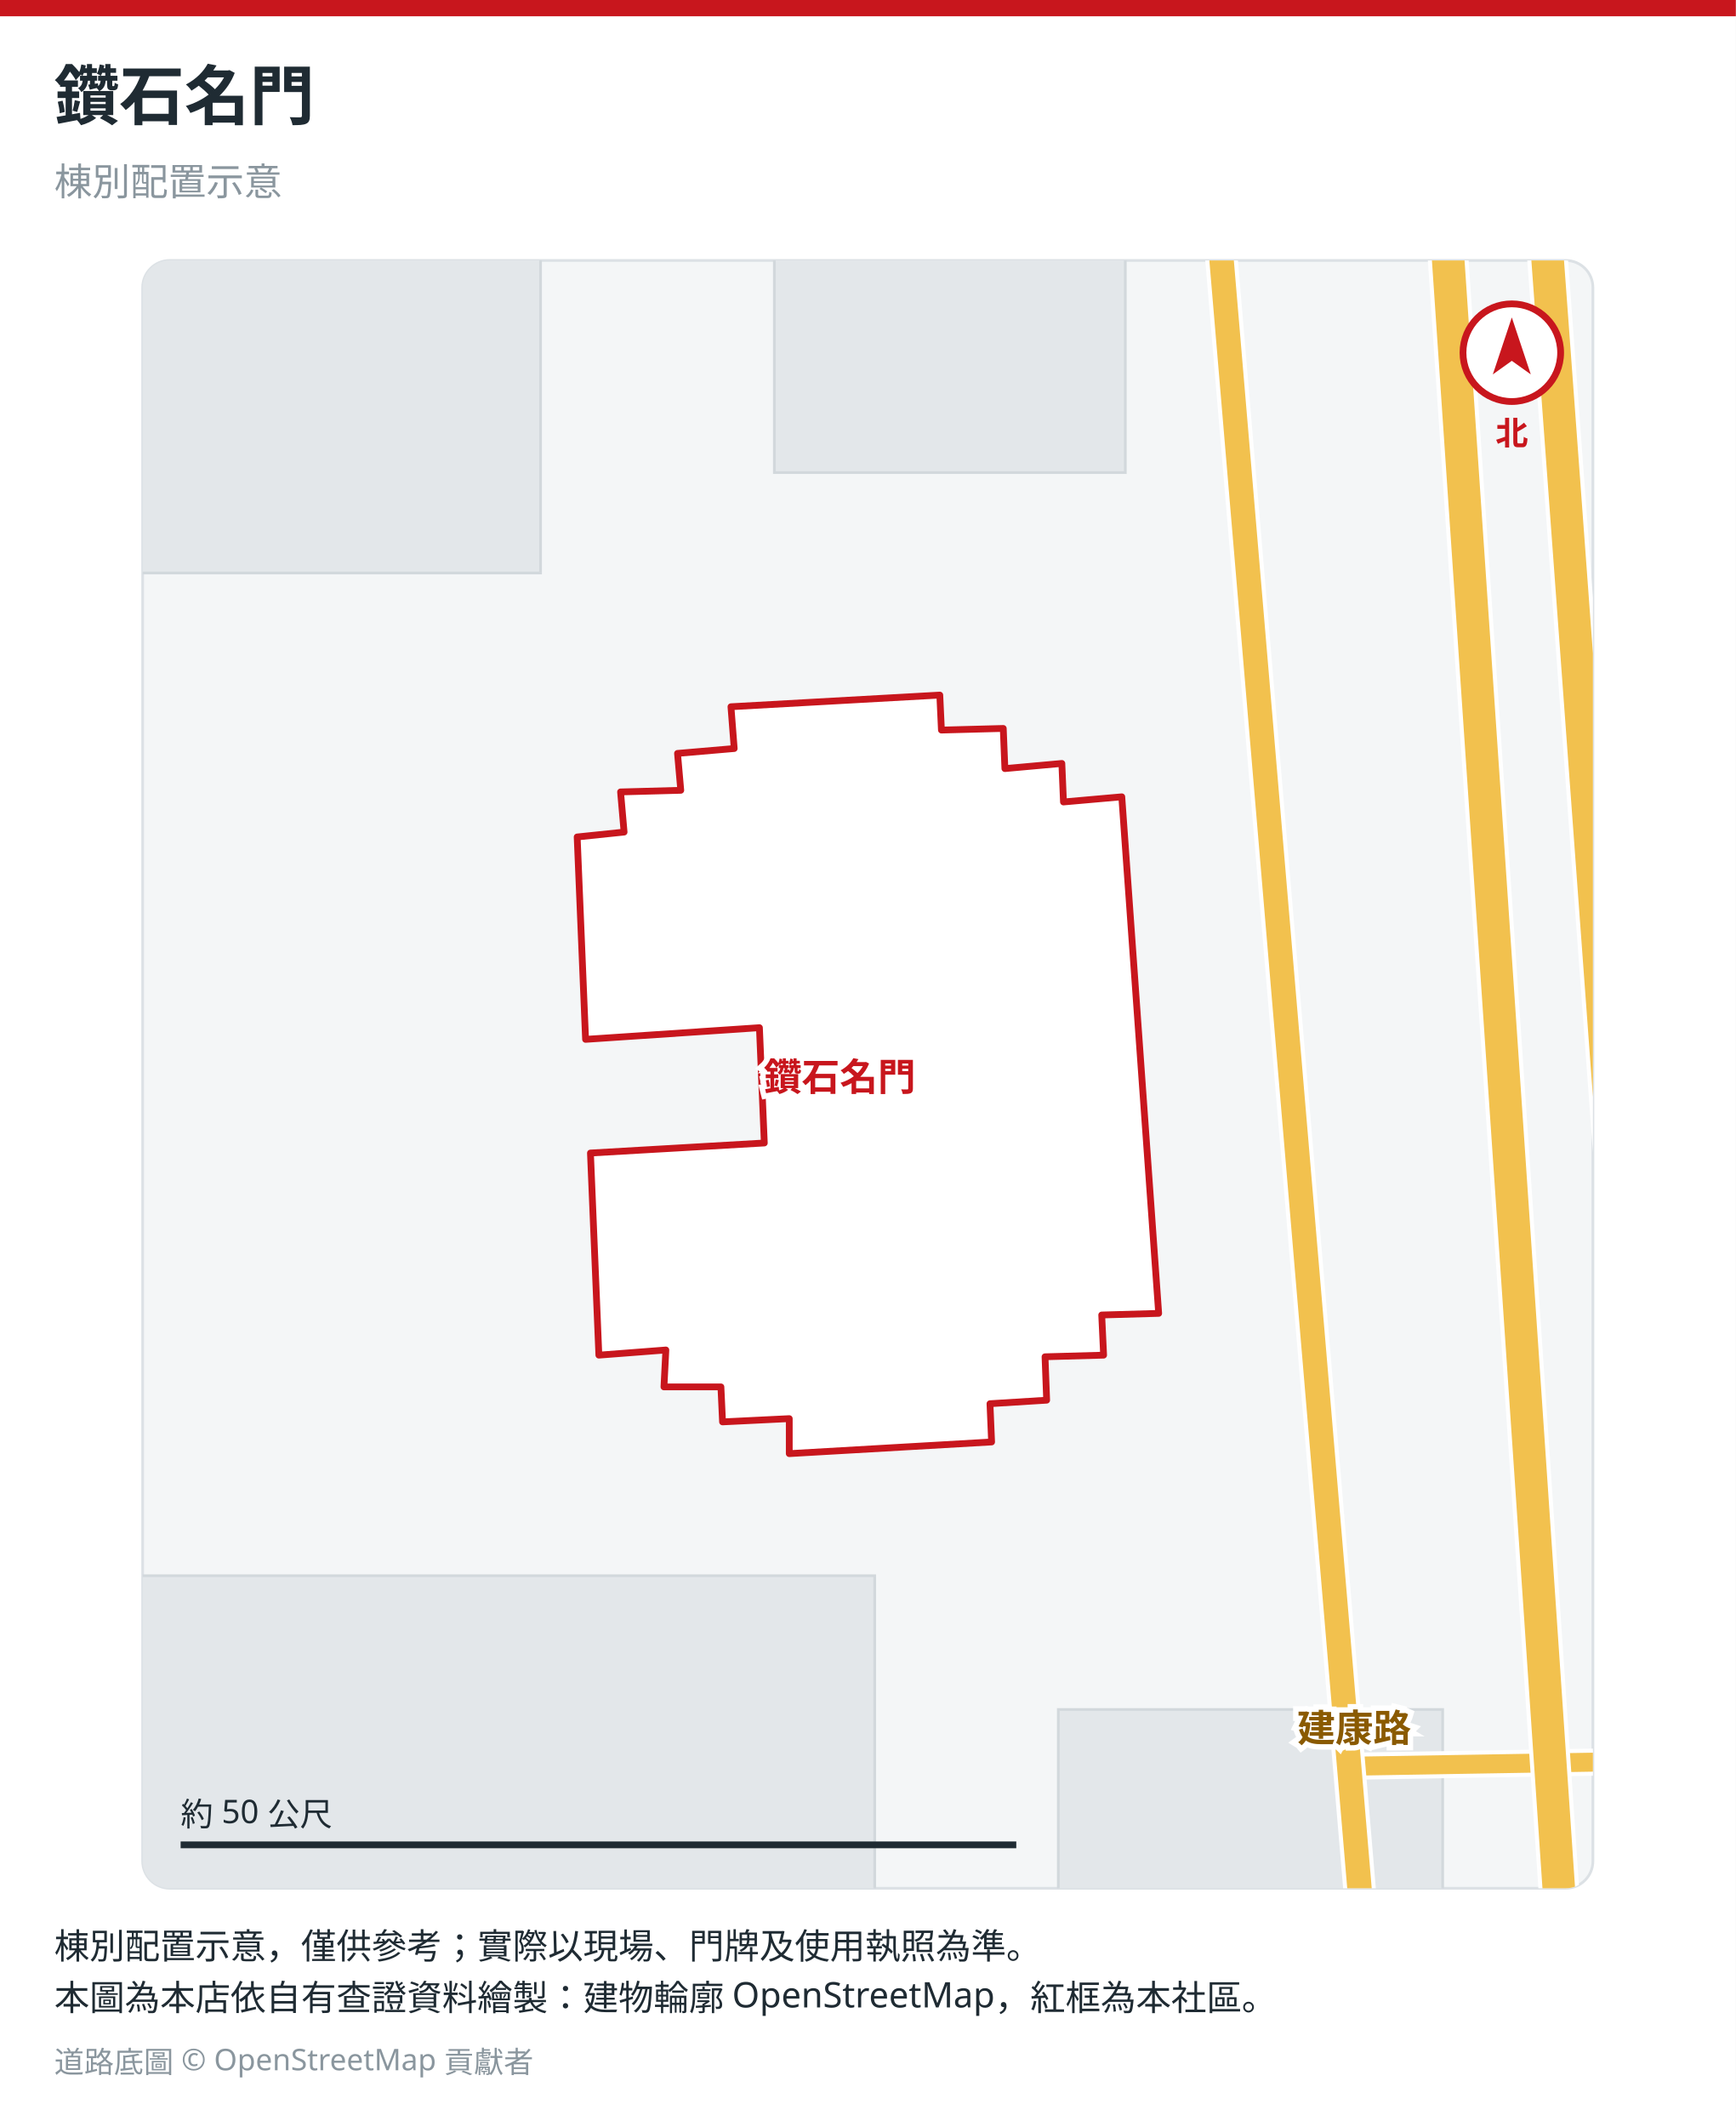
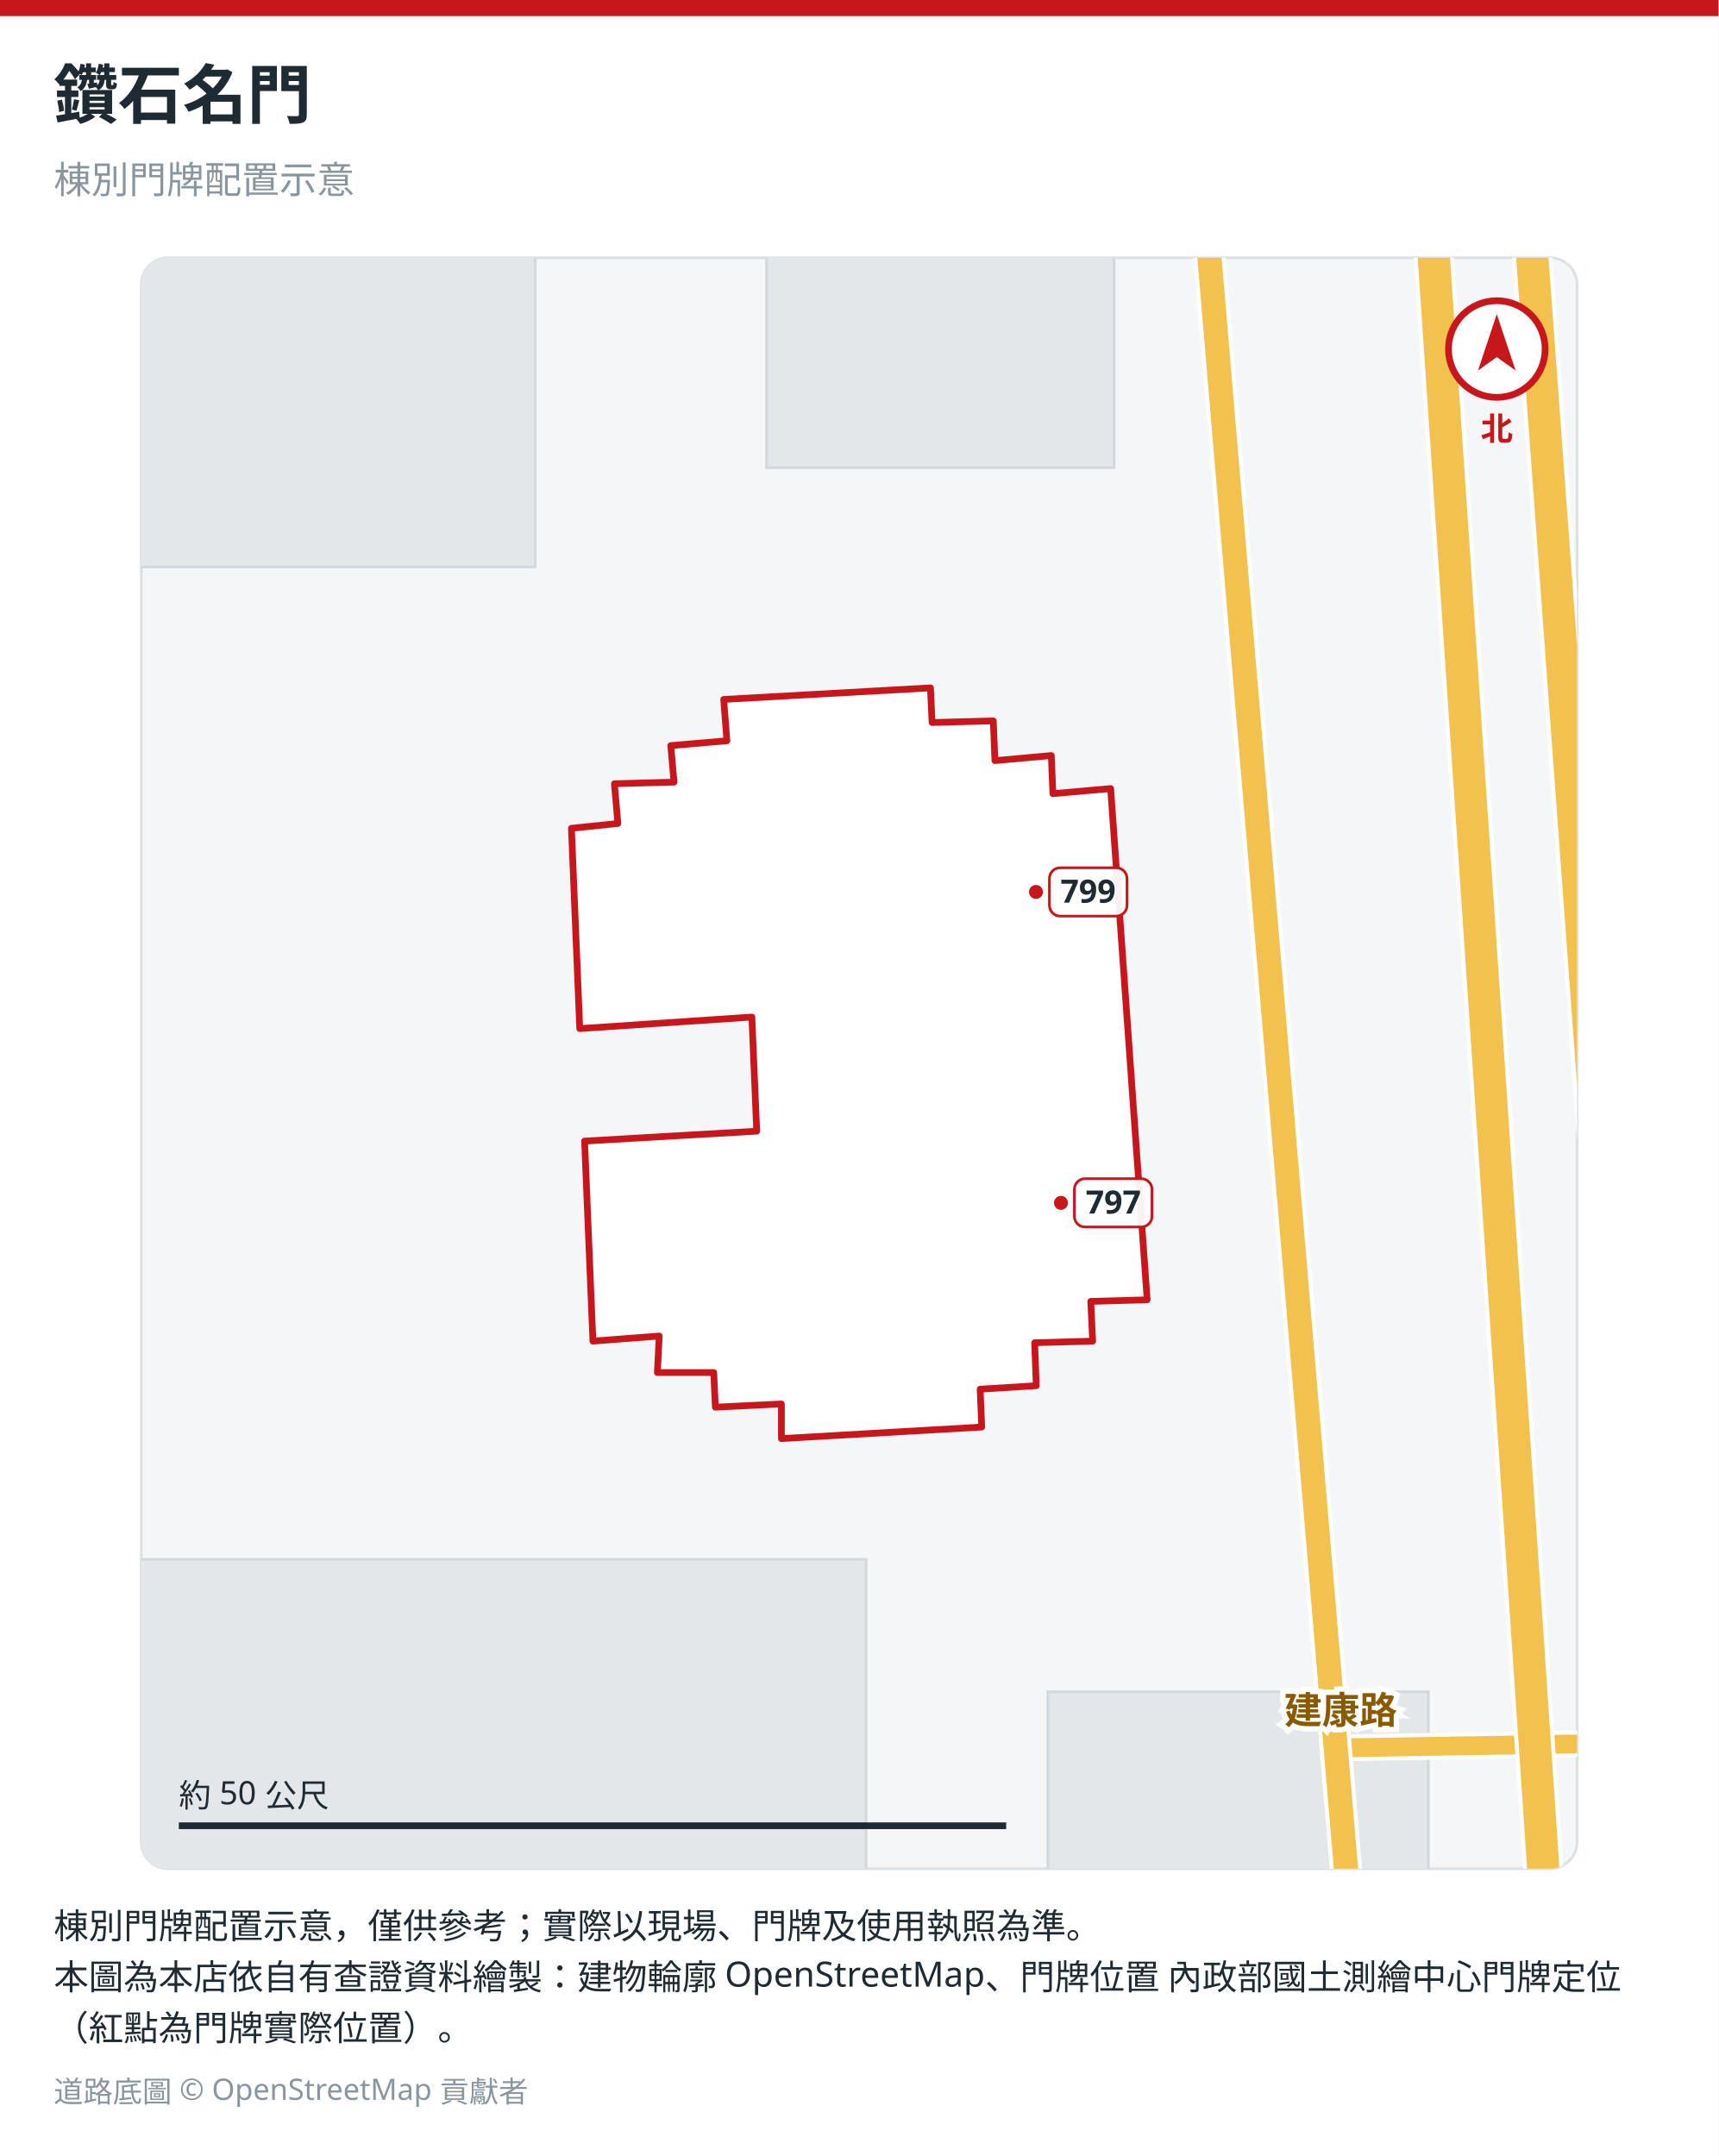
- <svg xmlns="http://www.w3.org/2000/svg" viewBox="0 0 640 784" preserveAspectRatio="xMidYMin meet" style="width:100%;height:auto;max-width:1280px" font-family="Noto Sans TC, Microsoft JhengHei, PingFang TC, sans-serif">
+ <svg xmlns="http://www.w3.org/2000/svg" viewBox="0 0 640 803" preserveAspectRatio="xMidYMin meet" style="width:100%;height:auto;max-width:1280px" font-family="Noto Sans TC, Microsoft JhengHei, PingFang TC, sans-serif">
  <rect width="100%" height="100%" fill="#FFFFFF" />
  <rect width="100%" height="6" fill="#C8161D" />
  <text x="20" y="44" font-size="24" font-weight="700" fill="#1F2B33">鑽石名門</text>
-   <text x="20" y="72" font-size="14" fill="#8A969E">棟別配置示意</text>
+   <text x="20" y="72" font-size="14" fill="#8A969E">棟別門牌配置示意</text>
  <defs>
    <clipPath id="c">
      <rect x="52.6" y="96.0" width="534.7" height="600.0" rx="10" />
    </clipPath>
  </defs>
  <rect x="52.6" y="96.0" width="534.7" height="600.0" rx="10" fill="#F4F6F7" stroke="#DCE1E5" />
  <g clip-path="url(#c)">
    <path d="M-311.4,-125.1 L-329.3,-357.4 L-63.8,-364.2 L-46.5,-139.3 Z" fill="#E3E7EA" stroke="#D2D8DC" stroke-width="1" />
    <path d="M251.0,-131.9 L420.4,-144.2 L446.9,-175.0 L442.6,-259.4 L415.5,-255.7 L414.3,-266.8 L371.1,-263.1 L371.1,-256.4 L360.7,-256.4 L362.5,-229.3 L272.6,-228.0 L270.7,-217.6 L243.6,-215.7 Z" fill="#E3E7EA" stroke="#D2D8DC" stroke-width="1" />
    <path d="M-268.9,568.5 L-151.9,568.5 L-151.9,309.8 L-268.9,309.8 Z" fill="#E3E7EA" stroke="#D2D8DC" stroke-width="1" />
    <path d="M-133.4,580.8 L26.8,580.8 L26.8,328.2 L-133.4,328.2 Z" fill="#E3E7EA" stroke="#D2D8DC" stroke-width="1" />
    <path d="M-201.1,260.5 L14.5,260.5 L14.5,-72.2 L-201.1,-72.2 Z" fill="#E3E7EA" stroke="#D2D8DC" stroke-width="1" />
    <path d="M14.5,211.2 L199.3,211.2 L199.3,-72.2 L14.5,-72.2 Z" fill="#E3E7EA" stroke="#D2D8DC" stroke-width="1" />
    <path d="M-232.0,962.7 L2.1,962.7 L2.1,630.1 L-232.0,630.1 Z" fill="#E3E7EA" stroke="#D2D8DC" stroke-width="1" />
    <path d="M14.5,741.0 L322.5,741.0 L322.5,580.8 L14.5,580.8 Z" fill="#E3E7EA" stroke="#D2D8DC" stroke-width="1" />
    <path d="M14.5,981.2 L211.6,981.2 L211.6,876.5 L14.5,876.5 Z" fill="#E3E7EA" stroke="#D2D8DC" stroke-width="1" />
    <path d="M285.5,174.2 L414.9,174.2 L414.9,-96.8 L285.5,-96.8 Z" fill="#E3E7EA" stroke="#D2D8DC" stroke-width="1" />
    <path d="M692.1,457.6 L1024.7,457.6 L1024.7,161.9 L692.1,161.9 Z" fill="#E3E7EA" stroke="#D2D8DC" stroke-width="1" />
    <path d="M704.4,161.9 L987.8,161.9 L987.8,51.0 L704.4,51.0 Z" fill="#E3E7EA" stroke="#D2D8DC" stroke-width="1" />
    <path d="M704.4,38.7 L975.4,38.7 L975.4,-66.0 L704.4,-66.0 Z" fill="#E3E7EA" stroke="#D2D8DC" stroke-width="1" />
    <path d="M618.2,593.1 L735.2,593.1 L735.2,433.0 L618.2,433.0 Z" fill="#E3E7EA" stroke="#D2D8DC" stroke-width="1" />
    <path d="M593.5,-109.1 L692.1,-109.1 L692.1,-220.0 L593.5,-220.0 Z" fill="#E3E7EA" stroke="#D2D8DC" stroke-width="1" />
    <path d="M655.1,1012.0 L716.7,1012.0 L716.7,691.7 L655.1,691.7 Z" fill="#E3E7EA" stroke="#D2D8DC" stroke-width="1" />
    <path d="M20.6,-133.8 L199.3,-133.8 L199.3,-244.7 L20.6,-244.7 Z" fill="#E3E7EA" stroke="#D2D8DC" stroke-width="1" />
    <path d="M248.5,-133.8 L445.7,-133.8 L445.7,-263.1 L248.5,-263.1 Z" fill="#E3E7EA" stroke="#D2D8DC" stroke-width="1" />
    <path d="M716.7,-72.2 L981.6,-72.2 L981.6,-281.6 L716.7,-281.6 Z" fill="#E3E7EA" stroke="#D2D8DC" stroke-width="1" />
    <path d="M82.2,851.9 L211.6,851.9 L211.6,741.0 L82.2,741.0 Z" fill="#E3E7EA" stroke="#D2D8DC" stroke-width="1" />
    <path d="M211.6,870.3 L334.8,870.3 L334.8,784.1 L211.6,784.1 Z" fill="#E3E7EA" stroke="#D2D8DC" stroke-width="1" />
    <path d="M390.2,981.2 L531.9,981.2 L531.9,630.1 L390.2,630.1 Z" fill="#E3E7EA" stroke="#D2D8DC" stroke-width="1" />
    <path d="M735.2,611.6 L883.0,611.6 L883.0,476.1 L735.2,476.1 Z" fill="#E3E7EA" stroke="#D2D8DC" stroke-width="1" />
    <path d="M729.0,981.2 L920.0,981.2 L920.0,691.7 L729.0,691.7 Z" fill="#E3E7EA" stroke="#D2D8DC" stroke-width="1" />
    <path d="M3209.1,605.4 L499.3,651.0" fill="none" stroke="#FFFFFF" stroke-width="10" stroke-linecap="round" stroke-linejoin="round" />
    <path d="M3209.1,605.4 L499.3,651.0" fill="none" stroke="#F2C14E" stroke-width="7" stroke-linecap="round" stroke-linejoin="round" />
    <path d="M631.7,-126.4 L-1746.7,11.6" fill="none" stroke="#FFFFFF" stroke-width="8" stroke-linecap="round" stroke-linejoin="round" />
    <path d="M631.7,-126.4 L-1746.7,11.6" fill="none" stroke="#F2C14E" stroke-width="5" stroke-linecap="round" stroke-linejoin="round" />
    <path d="M-600.9,-2651.4 L-445.1,-849.0 L-200.5,993.5 L-185.1,1777.7 L-296.6,3460.1" fill="none" stroke="#FFFFFF" stroke-width="8" stroke-linecap="round" stroke-linejoin="round" />
    <path d="M-600.9,-2651.4 L-445.1,-849.0 L-200.5,993.5 L-185.1,1777.7 L-296.6,3460.1" fill="none" stroke="#F2C14E" stroke-width="5" stroke-linecap="round" stroke-linejoin="round" />
    <path d="M438.9,-873.6 L514.0,-197.8 L586.1,863.6" fill="none" stroke="#FFFFFF" stroke-width="15" stroke-linecap="round" stroke-linejoin="round" />
    <path d="M438.9,-873.6 L514.0,-197.8 L586.1,863.6" fill="none" stroke="#F2C14E" stroke-width="12" stroke-linecap="round" stroke-linejoin="round" />
    <path d="M2413.2,4612.0 L1773.2,4559.7 L1521.8,4497.4 L1196.0,4325.0 L1045.1,4182.0 L891.0,3951.6 L816.5,3753.3 L783.2,3590.0 L626.8,859.2" fill="none" stroke="#FFFFFF" stroke-width="15" stroke-linecap="round" stroke-linejoin="round" />
    <path d="M2413.2,4612.0 L1773.2,4559.7 L1521.8,4497.4 L1196.0,4325.0 L1045.1,4182.0 L891.0,3951.6 L816.5,3753.3 L783.2,3590.0 L626.8,859.2" fill="none" stroke="#F2C14E" stroke-width="12" stroke-linecap="round" stroke-linejoin="round" />
    <path d="M586.1,863.6 L722.3,3412.0 L777.7,3768.7 L817.1,3919.0 L872.6,4038.5 L1104.8,4303.4 L1192.9,4377.3 L1439.9,4518.4 L1749.2,4600.9 L2808.7,4688.4" fill="none" stroke="#FFFFFF" stroke-width="15" stroke-linecap="round" stroke-linejoin="round" />
    <path d="M586.1,863.6 L722.3,3412.0 L777.7,3768.7 L817.1,3919.0 L872.6,4038.5 L1104.8,4303.4 L1192.9,4377.3 L1439.9,4518.4 L1749.2,4600.9 L2808.7,4688.4" fill="none" stroke="#F2C14E" stroke-width="12" stroke-linecap="round" stroke-linejoin="round" />
    <path d="M626.8,859.2 L502.3,-832.3" fill="none" stroke="#FFFFFF" stroke-width="15" stroke-linecap="round" stroke-linejoin="round" />
    <path d="M626.8,859.2 L502.3,-832.3" fill="none" stroke="#F2C14E" stroke-width="12" stroke-linecap="round" stroke-linejoin="round" />
    <path d="M740.1,1722.3 L687.8,646.7 L585.5,-728.8 L447.5,-1784.1 L303.4,-2400.1" fill="none" stroke="#FFFFFF" stroke-width="12" stroke-linecap="round" stroke-linejoin="round" />
    <path d="M740.1,1722.3 L687.8,646.7 L585.5,-728.8 L447.5,-1784.1 L303.4,-2400.1" fill="none" stroke="#F2C14E" stroke-width="9" stroke-linecap="round" stroke-linejoin="round" />
    <path d="M62.5,-2567.0 L204.2,-2063.1 L343.4,-1166.8 L515.9,869.1 L559.6,1719.2" fill="none" stroke="#FFFFFF" stroke-width="12" stroke-linecap="round" stroke-linejoin="round" />
    <path d="M62.5,-2567.0 L204.2,-2063.1 L343.4,-1166.8 L515.9,869.1 L559.6,1719.2" fill="none" stroke="#F2C14E" stroke-width="9" stroke-linecap="round" stroke-linejoin="round" />
    <path d="M212.8,308.5 L230.1,306.7 L228.8,291.9 L251.0,291.3 L249.8,277.7 L270.7,275.9 L269.5,260.5 L346.5,256.2 L347.1,269.1 L369.9,268.5 L370.5,283.3 L391.5,281.4 L392.1,295.6 L413.6,293.7 L427.2,484.1 L406.2,484.7 L406.9,499.5 L385.3,500.1 L385.9,516.1 L365.0,517.4 L365.6,531.5 L291.0,535.8 L291.0,522.9 L266.4,524.1 L265.8,511.2 L244.8,511.2 L245.5,497.6 L220.8,499.5 L217.7,425.0 L281.8,421.3 L280.0,378.8 L215.9,383.1 Z" fill="#FFFFFF" stroke="#C8161D" stroke-width="2.5" stroke-linejoin="round" />
  </g>
  <text x="499.3" y="642.0" font-size="14" font-weight="700" fill="#8A5A00" text-anchor="middle" stroke="#FFFFFF" stroke-width="4" paint-order="stroke">建康路</text>
-   <text x="309.6" y="402.0" font-size="14" font-weight="700" fill="#C8161D" text-anchor="middle" stroke="#FFFFFF" stroke-width="4" paint-order="stroke">鑽石名門</text>
+   <circle cx="385.8" cy="332.2" r="3.2" fill="#C8161D" stroke="#FFFFFF" stroke-width="1.2" />
+   <circle cx="395.1" cy="448.0" r="3.2" fill="#C8161D" stroke="#FFFFFF" stroke-width="1.2" />
+   <rect x="390.8" y="323.2" width="28.9" height="18.0" rx="4" fill="#FFFFFF" fill-opacity="0.94" stroke="#C8161D" stroke-width="1" />
+   <text x="405.2" y="336.2" font-size="12" font-weight="700" fill="#1F2B33" text-anchor="middle">799</text>
+   <rect x="400.1" y="439.0" width="28.9" height="18.0" rx="4" fill="#FFFFFF" fill-opacity="0.94" stroke="#C8161D" stroke-width="1" />
+   <text x="414.6" y="452.0" font-size="12" font-weight="700" fill="#1F2B33" text-anchor="middle">797</text>
  <circle cx="557.4" cy="130.0" r="18" fill="#FFFFFF" stroke="#C8161D" stroke-width="2.5" />
  <path d="M557.4,117.0 L564.4,138.0 L557.4,133.0 L550.4,138.0 Z" fill="#C8161D" />
  <text x="557.4" y="164.0" font-size="12" font-weight="700" fill="#C8161D" text-anchor="middle">北</text>
  <line x1="66.6" y1="680.0" x2="374.7" y2="680.0" stroke="#1F2B33" stroke-width="2.5" />
  <text x="66.6" y="673.0" font-size="12" fill="#1F2B33">約 50 公尺</text>
-   <text x="20" y="722.0" font-size="13" fill="#1F2B33">棟別配置示意，僅供參考；實際以現場、門牌及使用執照為準。</text>
-   <text x="20" y="741.0" font-size="13" fill="#1F2B33">本圖為本店依自有查證資料繪製：建物輪廓 OpenStreetMap，紅框為本社區。</text>
-   <text x="20" y="764.0" font-size="11" fill="#8A969E">道路底圖 © OpenStreetMap 貢獻者</text>
+   <text x="20" y="722.0" font-size="13" fill="#1F2B33">棟別門牌配置示意，僅供參考；實際以現場、門牌及使用執照為準。</text>
+   <text x="20" y="741.0" font-size="13" fill="#1F2B33">本圖為本店依自有查證資料繪製：建物輪廓 OpenStreetMap、門牌位置 內政部國土測繪中心門牌定位</text>
+   <text x="20" y="760.0" font-size="13" fill="#1F2B33">（紅點為門牌實際位置）。</text>
+   <text x="20" y="783.0" font-size="11" fill="#8A969E">道路底圖 © OpenStreetMap 貢獻者</text>
</svg>
